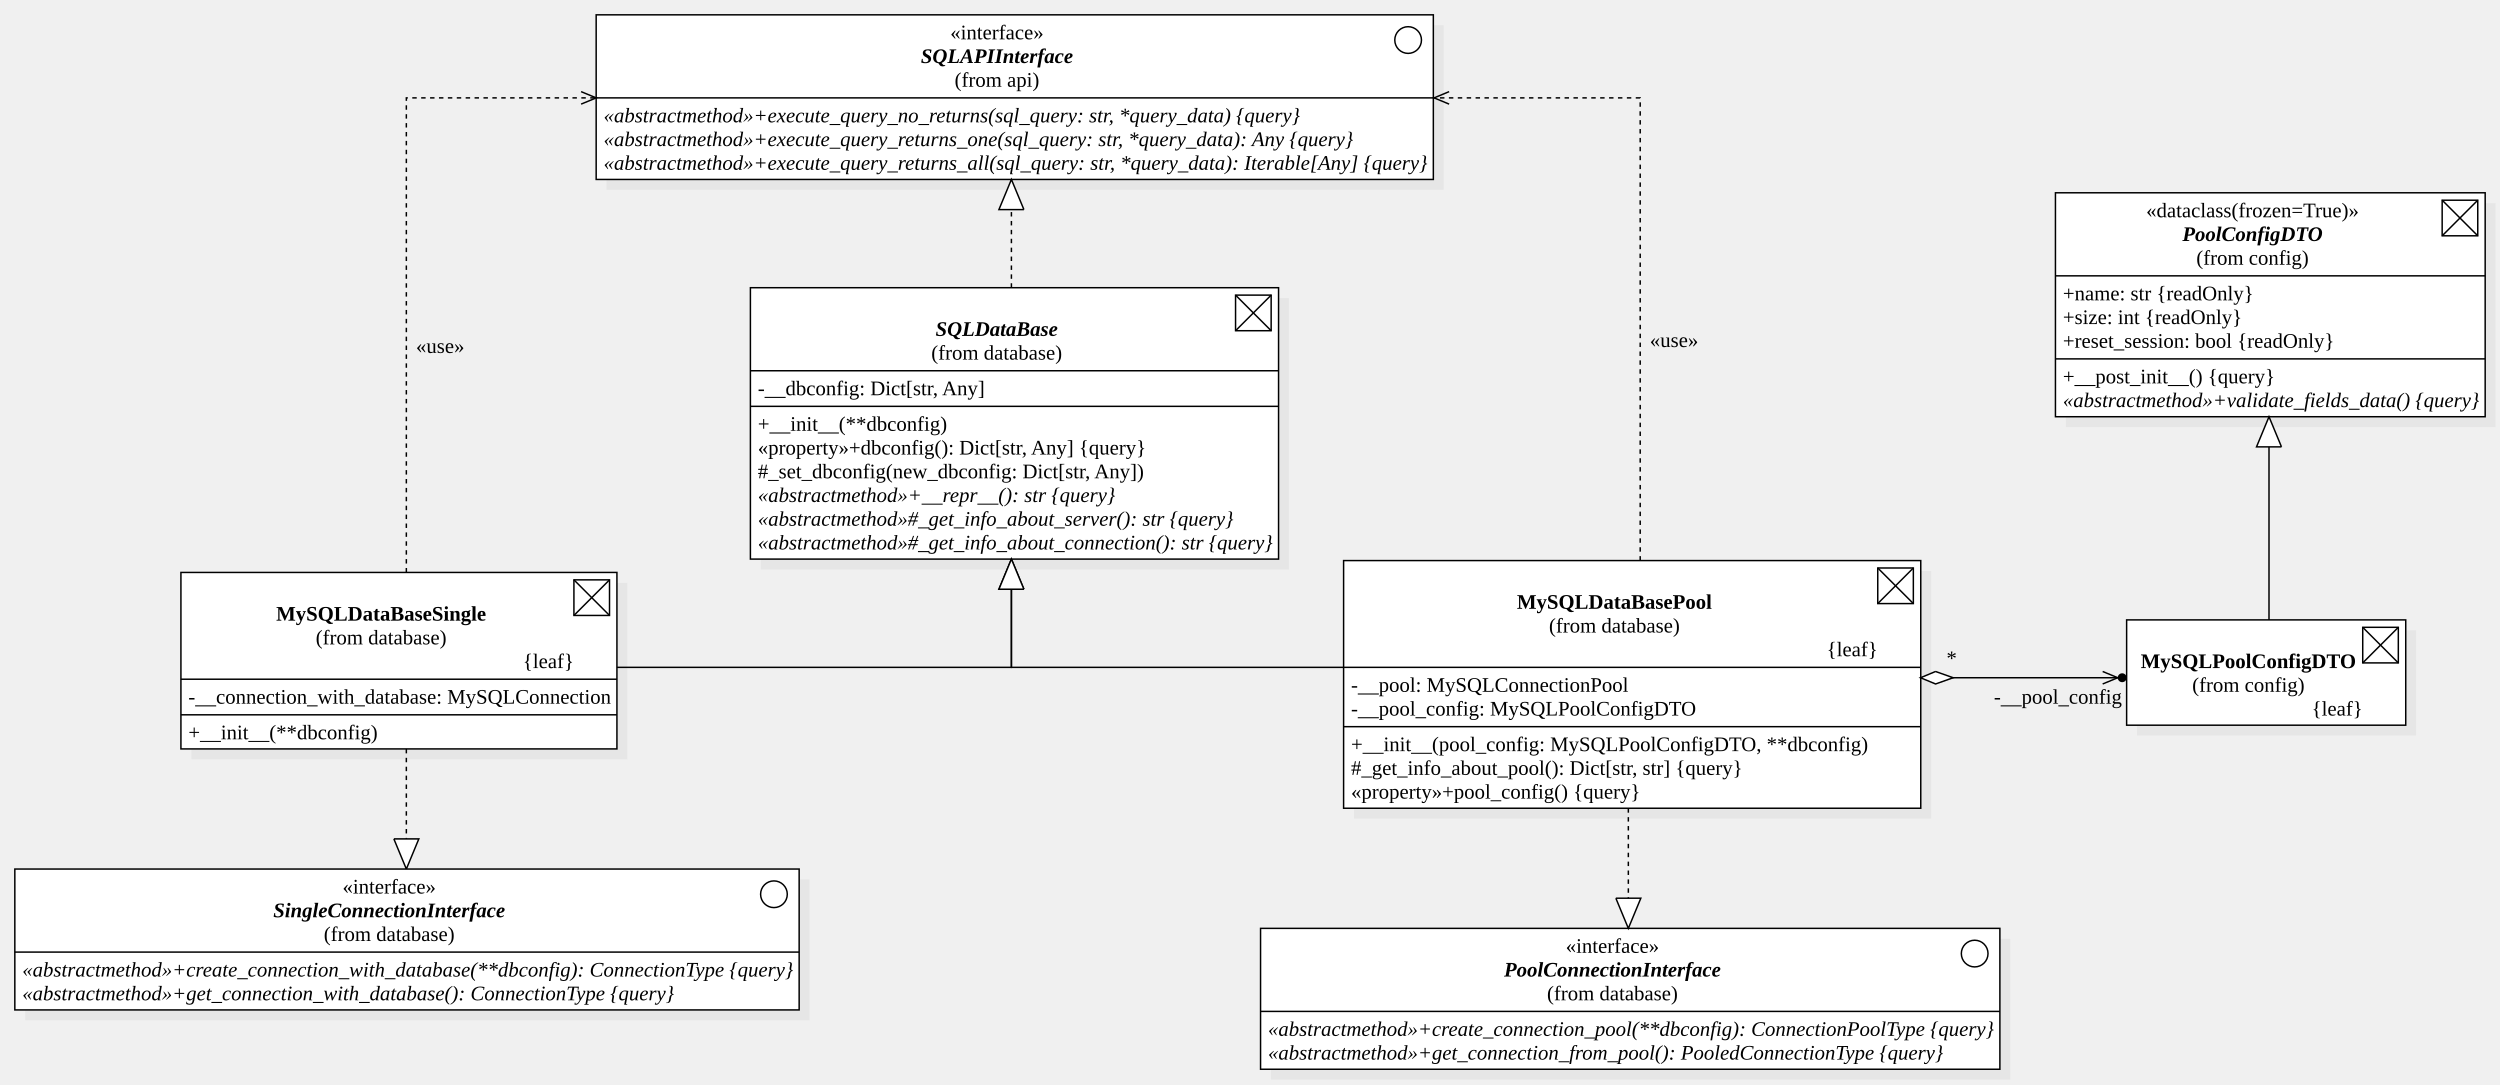
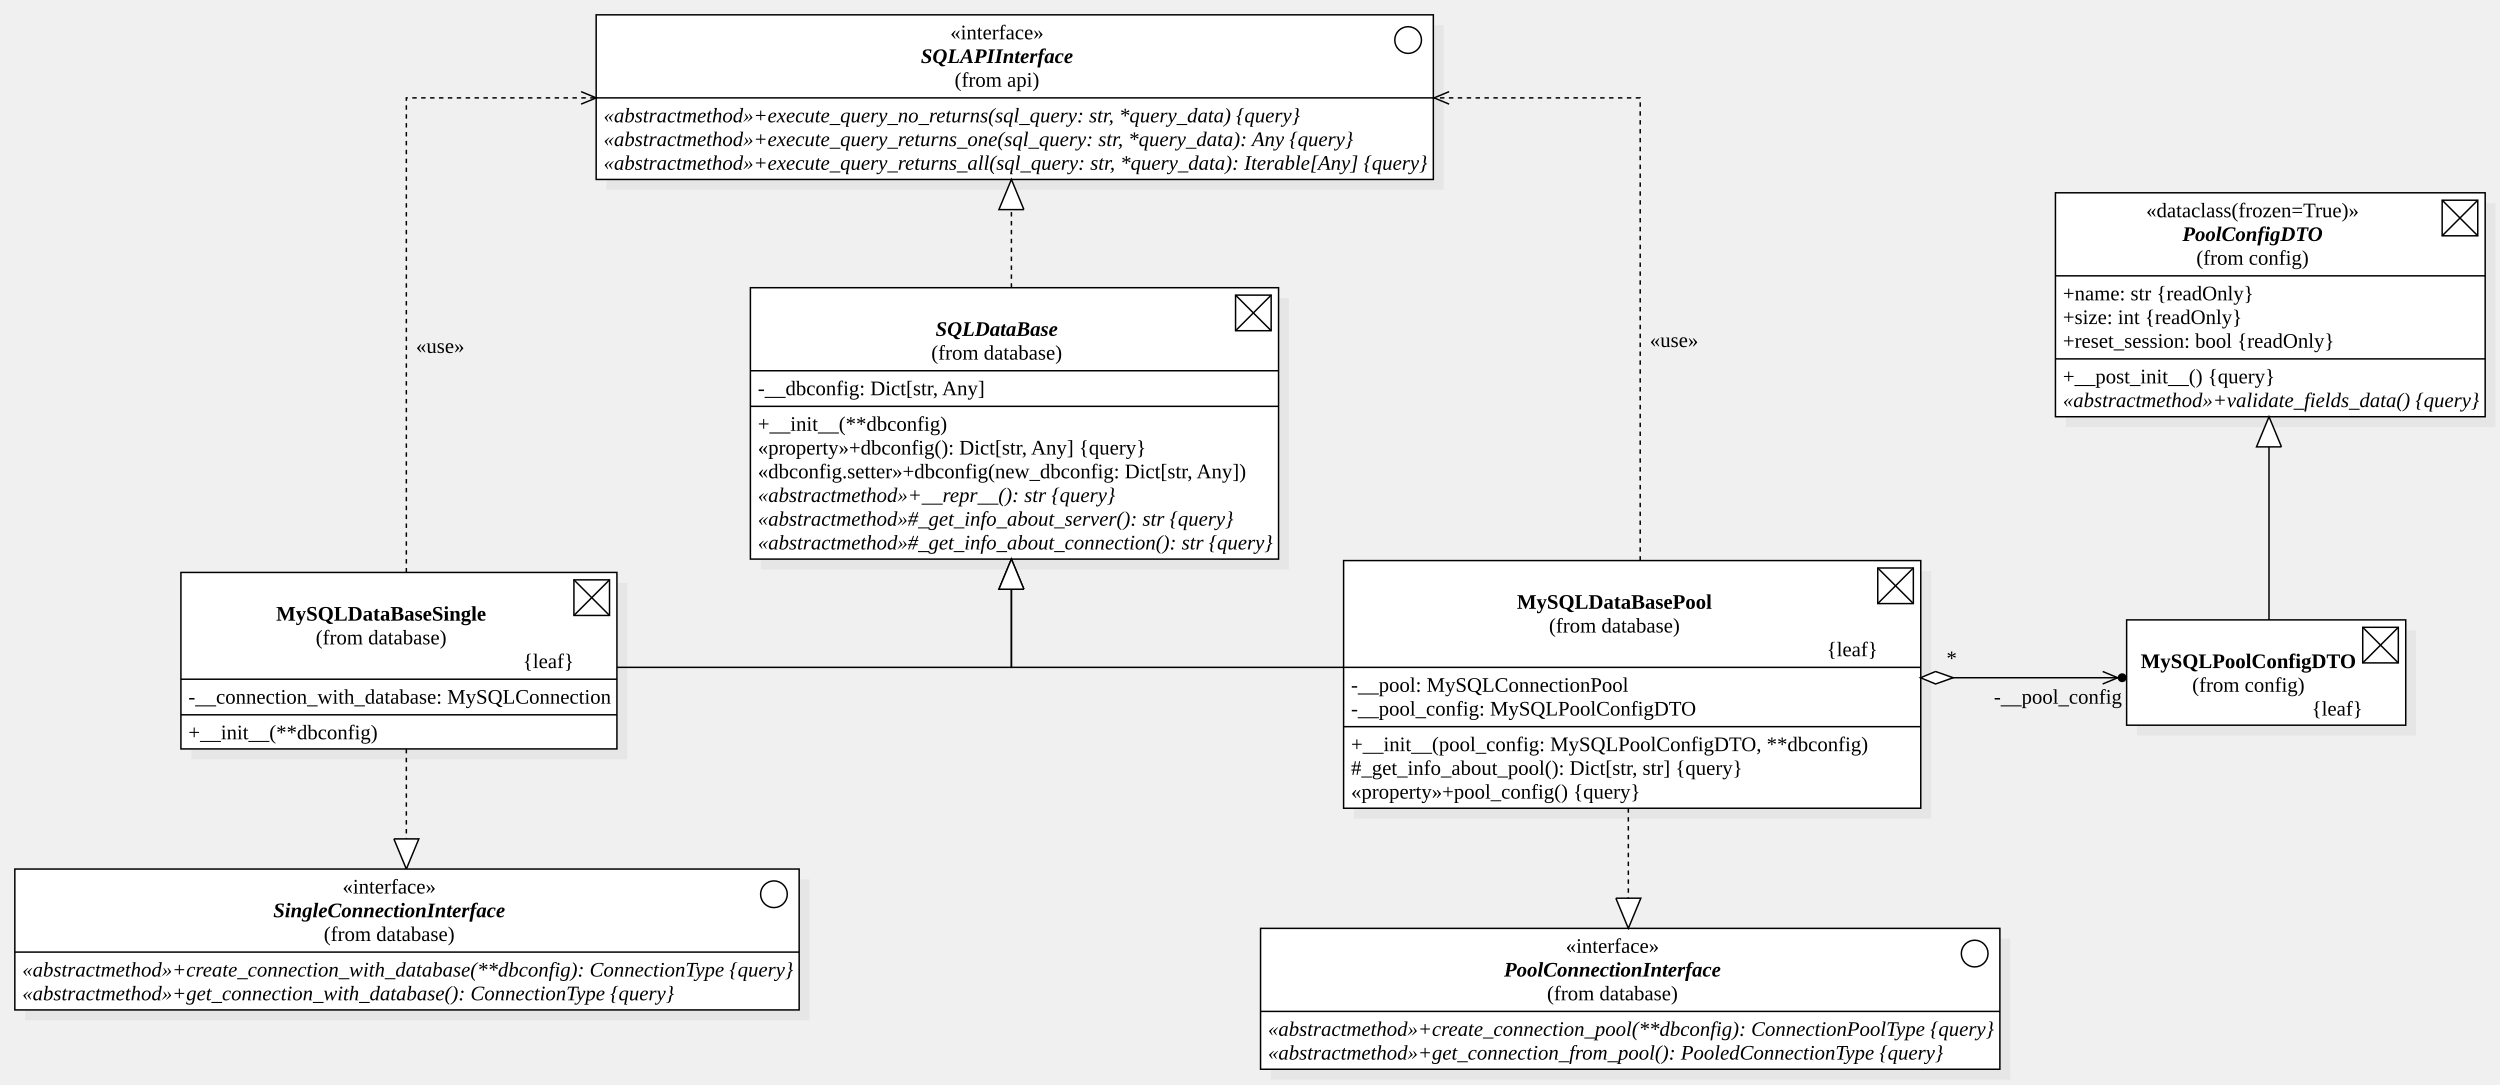
<svg xmlns="http://www.w3.org/2000/svg" version="1.1" width="1685.766" height="731">
  <defs />
  <g>
    <g transform="translate(-46,2) scale(1,1)">
      <rect fill="#C0C0C0" stroke="none" x="959" y="383" width="389.181" height="167" opacity="0.2" />
    </g>
    <g transform="translate(-46,2) scale(1,1)">
      <rect fill="#ffffff" stroke="none" x="952" y="376" width="389.181" height="167" />
    </g>
    <g transform="translate(-46,2) scale(1,1)">
      <path fill="none" stroke="#000000" d="M 952 376 L 1341.181 376 L 1341.181 543 L 952 543 L 952 376 Z Z" stroke-miterlimit="10" />
    </g>
    <g transform="translate(-46,2) scale(1,1)">
      <path fill="none" stroke="#000000" d="M 1312.181 381 L 1336.181 381 L 1336.181 405 L 1312.181 405 L 1312.181 381 Z Z" stroke-miterlimit="10" />
    </g>
    <g transform="translate(-46,2) scale(1,1)">
      <path fill="none" stroke="#000000" d="M 1312.181 381 L 1336.181 405" stroke-miterlimit="10" />
    </g>
    <g transform="translate(-46,2) scale(1,1)">
      <path fill="none" stroke="#000000" d="M 1336.181 381 L 1312.181 405" stroke-miterlimit="10" />
    </g>
    <g transform="translate(-46,2) scale(1,1)">
      <path fill="none" stroke="#000000" d="M 952 448 L 1341.181 448" stroke-miterlimit="10" />
    </g>
    <g transform="translate(-46,2) scale(1,1)">
      <path fill="none" stroke="#000000" d="M 952 488 L 1341.181 488" stroke-miterlimit="10" />
    </g>
    <g transform="translate(-46,2) scale(1,1)">
      <g>
        <path fill="none" stroke="none" />
        <text fill="#000000" stroke="none" font-family="Times New Roman" font-size="14px" font-style="normal" font-weight="normal" text-decoration="none" x="1134.59" y="387.5" />
      </g>
    </g>
    <g transform="translate(-46,2) scale(1,1)">
      <g>
        <path fill="none" stroke="none" />
        <text fill="#000000" stroke="none" font-family="Times New Roman" font-size="14px" font-style="normal" font-weight="bold" text-decoration="none" x="1068.87" y="408.5">MySQLDataBasePool</text>
      </g>
    </g>
    <g transform="translate(-46,2) scale(1,1)">
      <g>
        <path fill="none" stroke="none" />
        <text fill="#000000" stroke="none" font-family="Times New Roman" font-size="14px" font-style="normal" font-weight="normal" text-decoration="none" x="1090.475" y="424.5">(from database)</text>
      </g>
    </g>
    <g transform="translate(-46,2) scale(1,1)">
      <g>
        <path fill="none" stroke="none" />
        <text fill="#000000" stroke="none" font-family="Times New Roman" font-size="14px" font-style="normal" font-weight="normal" text-decoration="none" x="1277.762" y="440.5">{leaf}</text>
      </g>
    </g>
    <g transform="translate(-46,2) scale(1,1)">
      <g>
        <path fill="none" stroke="none" />
        <text fill="#000000" stroke="none" font-family="Times New Roman" font-size="14px" font-style="normal" font-weight="normal" text-decoration="none" x="957" y="464.5">-__pool: MySQLConnectionPool</text>
      </g>
    </g>
    <g transform="translate(-46,2) scale(1,1)">
      <g>
        <path fill="none" stroke="none" />
        <text fill="#000000" stroke="none" font-family="Times New Roman" font-size="14px" font-style="normal" font-weight="normal" text-decoration="none" x="957" y="480.5">-__pool_config: MySQLPoolConfigDTO</text>
      </g>
    </g>
    <g transform="translate(-46,2) scale(1,1)">
      <g>
        <path fill="none" stroke="none" />
        <text fill="#000000" stroke="none" font-family="Times New Roman" font-size="14px" font-style="normal" font-weight="normal" text-decoration="none" x="957" y="504.5">+__init__(pool_config: MySQLPoolConfigDTO, **dbconfig)</text>
      </g>
    </g>
    <g transform="translate(-46,2) scale(1,1)">
      <g>
        <path fill="none" stroke="none" />
        <text fill="#000000" stroke="none" font-family="Times New Roman" font-size="14px" font-style="normal" font-weight="normal" text-decoration="none" x="957" y="520.5">#_get_info_about_pool(): Dict[str, str] {query}</text>
      </g>
    </g>
    <g transform="translate(-46,2) scale(1,1)">
      <g>
        <path fill="none" stroke="none" />
        <text fill="#000000" stroke="none" font-family="Times New Roman" font-size="14px" font-style="normal" font-weight="normal" text-decoration="none" x="957" y="536.5">«property»+pool_config() {query}</text>
      </g>
    </g>
    <g transform="translate(-46,2) scale(1,1)">
      <rect fill="#C0C0C0" stroke="none" x="175" y="391" width="293.997" height="119" opacity="0.2" />
    </g>
    <g transform="translate(-46,2) scale(1,1)">
      <rect fill="#ffffff" stroke="none" x="168" y="384" width="293.997" height="119" />
    </g>
    <g transform="translate(-46,2) scale(1,1)">
      <path fill="none" stroke="#000000" d="M 168 384 L 461.997 384 L 461.997 503 L 168 503 L 168 384 Z Z" stroke-miterlimit="10" />
    </g>
    <g transform="translate(-46,2) scale(1,1)">
      <path fill="none" stroke="#000000" d="M 432.997 389 L 456.997 389 L 456.997 413 L 432.997 413 L 432.997 389 Z Z" stroke-miterlimit="10" />
    </g>
    <g transform="translate(-46,2) scale(1,1)">
      <path fill="none" stroke="#000000" d="M 432.997 389 L 456.997 413" stroke-miterlimit="10" />
    </g>
    <g transform="translate(-46,2) scale(1,1)">
      <path fill="none" stroke="#000000" d="M 456.997 389 L 432.997 413" stroke-miterlimit="10" />
    </g>
    <g transform="translate(-46,2) scale(1,1)">
      <path fill="none" stroke="#000000" d="M 168 456 L 461.997 456" stroke-miterlimit="10" />
    </g>
    <g transform="translate(-46,2) scale(1,1)">
      <path fill="none" stroke="#000000" d="M 168 480 L 461.997 480" stroke-miterlimit="10" />
    </g>
    <g transform="translate(-46,2) scale(1,1)">
      <g>
        <path fill="none" stroke="none" />
        <text fill="#000000" stroke="none" font-family="Times New Roman" font-size="14px" font-style="normal" font-weight="normal" text-decoration="none" x="302.999" y="395.5" />
      </g>
    </g>
    <g transform="translate(-46,2) scale(1,1)">
      <g>
        <path fill="none" stroke="none" />
        <text fill="#000000" stroke="none" font-family="Times New Roman" font-size="14px" font-style="normal" font-weight="bold" text-decoration="none" x="232.216" y="416.5">MySQLDataBaseSingle</text>
      </g>
    </g>
    <g transform="translate(-46,2) scale(1,1)">
      <g>
        <path fill="none" stroke="none" />
        <text fill="#000000" stroke="none" font-family="Times New Roman" font-size="14px" font-style="normal" font-weight="normal" text-decoration="none" x="258.883" y="432.5">(from database)</text>
      </g>
    </g>
    <g transform="translate(-46,2) scale(1,1)">
      <g>
        <path fill="none" stroke="none" />
        <text fill="#000000" stroke="none" font-family="Times New Roman" font-size="14px" font-style="normal" font-weight="normal" text-decoration="none" x="398.578" y="448.5">{leaf}</text>
      </g>
    </g>
    <g transform="translate(-46,2) scale(1,1)">
      <g>
        <path fill="none" stroke="none" />
        <text fill="#000000" stroke="none" font-family="Times New Roman" font-size="14px" font-style="normal" font-weight="normal" text-decoration="none" x="173" y="472.5">-__connection_with_database: MySQLConnection</text>
      </g>
    </g>
    <g transform="translate(-46,2) scale(1,1)">
      <g>
        <path fill="none" stroke="none" />
        <text fill="#000000" stroke="none" font-family="Times New Roman" font-size="14px" font-style="normal" font-weight="normal" text-decoration="none" x="173" y="496.5">+__init__(**dbconfig)</text>
      </g>
    </g>
    <g transform="translate(-46,2) scale(1,1)">
      <rect fill="#C0C0C0" stroke="none" x="559" y="199" width="356.143" height="183" opacity="0.2" />
    </g>
    <g transform="translate(-46,2) scale(1,1)">
      <rect fill="#ffffff" stroke="none" x="552" y="192" width="356.143" height="183" />
    </g>
    <g transform="translate(-46,2) scale(1,1)">
      <path fill="none" stroke="#000000" d="M 552 192 L 908.143 192 L 908.143 375 L 552 375 L 552 192 Z Z" stroke-miterlimit="10" />
    </g>
    <g transform="translate(-46,2) scale(1,1)">
      <path fill="none" stroke="#000000" d="M 879.143 197 L 903.143 197 L 903.143 221 L 879.143 221 L 879.143 197 Z Z" stroke-miterlimit="10" />
    </g>
    <g transform="translate(-46,2) scale(1,1)">
      <path fill="none" stroke="#000000" d="M 879.143 197 L 903.143 221" stroke-miterlimit="10" />
    </g>
    <g transform="translate(-46,2) scale(1,1)">
      <path fill="none" stroke="#000000" d="M 903.143 197 L 879.143 221" stroke-miterlimit="10" />
    </g>
    <g transform="translate(-46,2) scale(1,1)">
      <path fill="none" stroke="#000000" d="M 552 248 L 908.143 248" stroke-miterlimit="10" />
    </g>
    <g transform="translate(-46,2) scale(1,1)">
      <path fill="none" stroke="#000000" d="M 552 272 L 908.143 272" stroke-miterlimit="10" />
    </g>
    <g transform="translate(-46,2) scale(1,1)">
      <g>
        <path fill="none" stroke="none" />
        <text fill="#000000" stroke="none" font-family="Times New Roman" font-size="14px" font-style="normal" font-weight="normal" text-decoration="none" x="718.071" y="203.5" />
      </g>
    </g>
    <g transform="translate(-46,2) scale(1,1)">
      <g>
        <path fill="none" stroke="none" />
        <text fill="#000000" stroke="none" font-family="Times New Roman" font-size="14px" font-style="italic" font-weight="bold" text-decoration="none" x="676.847" y="224.5">SQLDataBase</text>
      </g>
    </g>
    <g transform="translate(-46,2) scale(1,1)">
      <g>
        <path fill="none" stroke="none" />
        <text fill="#000000" stroke="none" font-family="Times New Roman" font-size="14px" font-style="normal" font-weight="normal" text-decoration="none" x="673.956" y="240.5">(from database)</text>
      </g>
    </g>
    <g transform="translate(-46,2) scale(1,1)">
      <g>
        <path fill="none" stroke="none" />
        <text fill="#000000" stroke="none" font-family="Times New Roman" font-size="14px" font-style="normal" font-weight="normal" text-decoration="none" x="557" y="264.5">-__dbconfig: Dict[str, Any]</text>
      </g>
    </g>
    <g transform="translate(-46,2) scale(1,1)">
      <g>
        <path fill="none" stroke="none" />
        <text fill="#000000" stroke="none" font-family="Times New Roman" font-size="14px" font-style="normal" font-weight="normal" text-decoration="none" x="557" y="288.5">+__init__(**dbconfig)</text>
      </g>
    </g>
    <g transform="translate(-46,2) scale(1,1)">
      <g>
        <path fill="none" stroke="none" />
        <text fill="#000000" stroke="none" font-family="Times New Roman" font-size="14px" font-style="normal" font-weight="normal" text-decoration="none" x="557" y="304.5">«property»+dbconfig(): Dict[str, Any] {query}</text>
      </g>
    </g>
    <g transform="translate(-46,2) scale(1,1)">
      <g>
        <path fill="none" stroke="none" />
-         <text fill="#000000" stroke="none" font-family="Times New Roman" font-size="14px" font-style="normal" font-weight="normal" text-decoration="none" x="557" y="320.5">#_set_dbconfig(new_dbconfig: Dict[str, Any])</text>
+         <text fill="#000000" stroke="none" font-family="Times New Roman" font-size="14px" font-style="normal" font-weight="normal" text-decoration="none" x="557" y="320.5">«dbconfig.setter»+dbconfig(new_dbconfig: Dict[str, Any])</text>
      </g>
    </g>
    <g transform="translate(-46,2) scale(1,1)">
      <g>
        <path fill="none" stroke="none" />
        <text fill="#000000" stroke="none" font-family="Times New Roman" font-size="14px" font-style="italic" font-weight="normal" text-decoration="none" x="557" y="336.5">«abstractmethod»+__repr__(): str {query}</text>
      </g>
    </g>
    <g transform="translate(-46,2) scale(1,1)">
      <g>
        <path fill="none" stroke="none" />
        <text fill="#000000" stroke="none" font-family="Times New Roman" font-size="14px" font-style="italic" font-weight="normal" text-decoration="none" x="557" y="352.5">«abstractmethod»#_get_info_about_server(): str {query}</text>
      </g>
    </g>
    <g transform="translate(-46,2) scale(1,1)">
      <g>
        <path fill="none" stroke="none" />
        <text fill="#000000" stroke="none" font-family="Times New Roman" font-size="14px" font-style="italic" font-weight="normal" text-decoration="none" x="557" y="368.5">«abstractmethod»#_get_info_about_connection(): str {query}</text>
      </g>
    </g>
    <g transform="translate(-46,2) scale(1,1)">
      <path fill="none" stroke="#000000" d="M 462 448 L 728 448 L 728 375" stroke-miterlimit="10" />
    </g>
    <g transform="translate(-46,2) scale(1,1)">
      <path fill="#FFFFFF" stroke="none" d="M 736.419 395.325 L 728 375 L 719.581 395.325" />
    </g>
    <g transform="translate(-46,2) scale(1,1)">
      <path fill="none" stroke="#000000" d="M 736.419 395.325 L 728 375 L 719.581 395.325 L 736.419 395.325" stroke-miterlimit="10" />
    </g>
    <g transform="translate(-46,2) scale(1,1)">
      <path fill="none" stroke="#000000" d="M 952 448 L 728 448 L 728 375" stroke-miterlimit="10" />
    </g>
    <g transform="translate(-46,2) scale(1,1)">
      <path fill="#FFFFFF" stroke="none" d="M 736.419 395.325 L 728 375 L 719.581 395.325" />
    </g>
    <g transform="translate(-46,2) scale(1,1)">
      <path fill="none" stroke="#000000" d="M 736.419 395.325 L 728 375 L 719.581 395.325 L 736.419 395.325" stroke-miterlimit="10" />
    </g>
    <g transform="translate(-46,2) scale(1,1)">
      <rect fill="#C0C0C0" stroke="none" x="903" y="631" width="498.535" height="95" opacity="0.2" />
    </g>
    <g transform="translate(-46,2) scale(1,1)">
      <rect fill="#ffffff" stroke="none" x="896" y="624" width="498.535" height="95" />
    </g>
    <g transform="translate(-46,2) scale(1,1)">
      <path fill="none" stroke="#000000" d="M 896 624 L 1394.535 624 L 1394.535 719 L 896 719 L 896 624 Z Z" stroke-miterlimit="10" />
    </g>
    <g transform="translate(-46,2) scale(1,1)">
      <path fill="#ffffff" stroke="none" d="M 1368.535 641 C 1368.535 636.029 1372.565 632 1377.535 632 C 1382.506 632 1386.535 636.029 1386.535 641 C 1386.535 645.971 1382.506 650 1377.535 650 C 1372.565 650 1368.535 645.971 1368.535 641 Z" />
    </g>
    <g transform="translate(-46,2) scale(1,1)">
      <path fill="none" stroke="#000000" d="M 1368.535 641 C 1368.535 636.029 1372.565 632 1377.535 632 C 1382.506 632 1386.535 636.029 1386.535 641 C 1386.535 645.971 1382.506 650 1377.535 650 C 1372.565 650 1368.535 645.971 1368.535 641 Z" stroke-miterlimit="10" />
    </g>
    <g transform="translate(-46,2) scale(1,1)">
      <path fill="none" stroke="#000000" d="M 896 680 L 1394.535 680" stroke-miterlimit="10" />
    </g>
    <g transform="translate(-46,2) scale(1,1)">
      <g>
        <path fill="none" stroke="none" />
        <text fill="#000000" stroke="none" font-family="Times New Roman" font-size="14px" font-style="normal" font-weight="normal" text-decoration="none" x="1101.788" y="640.5">«interface»</text>
      </g>
    </g>
    <g transform="translate(-46,2) scale(1,1)">
      <g>
        <path fill="none" stroke="none" />
        <text fill="#000000" stroke="none" font-family="Times New Roman" font-size="14px" font-style="italic" font-weight="bold" text-decoration="none" x="1060.157" y="656.5">PoolConnectionInterface</text>
      </g>
    </g>
    <g transform="translate(-46,2) scale(1,1)">
      <g>
        <path fill="none" stroke="none" />
        <text fill="#000000" stroke="none" font-family="Times New Roman" font-size="14px" font-style="normal" font-weight="normal" text-decoration="none" x="1089.152" y="672.5">(from database)</text>
      </g>
    </g>
    <g transform="translate(-46,2) scale(1,1)">
      <g>
        <path fill="none" stroke="none" />
        <text fill="#000000" stroke="none" font-family="Times New Roman" font-size="14px" font-style="italic" font-weight="normal" text-decoration="none" x="901" y="696.5">«abstractmethod»+create_connection_pool(**dbconfig): ConnectionPoolType {query}</text>
      </g>
    </g>
    <g transform="translate(-46,2) scale(1,1)">
      <g>
        <path fill="none" stroke="none" />
        <text fill="#000000" stroke="none" font-family="Times New Roman" font-size="14px" font-style="italic" font-weight="normal" text-decoration="none" x="901" y="712.5">«abstractmethod»+get_connection_from_pool(): PooledConnectionType {query}</text>
      </g>
    </g>
    <g transform="translate(-46,2) scale(1,1)">
      <path fill="none" stroke="#000000" d="M 1144 543 L 1144 624" stroke-miterlimit="10" stroke-dasharray="3" />
    </g>
    <g transform="translate(-46,2) scale(1,1)">
      <path fill="#FFFFFF" stroke="none" d="M 1135.581 603.675 L 1144 624 L 1152.419 603.675" />
    </g>
    <g transform="translate(-46,2) scale(1,1)">
      <path fill="none" stroke="#000000" d="M 1135.581 603.675 L 1144 624 L 1152.419 603.675 L 1135.581 603.675" stroke-miterlimit="10" />
    </g>
    <g transform="translate(-46,2) scale(1,1)">
      <path fill="none" stroke="#000000" d="M 320 503 L 320 584" stroke-miterlimit="10" stroke-dasharray="3" />
    </g>
    <g transform="translate(-46,2) scale(1,1)">
      <path fill="#FFFFFF" stroke="none" d="M 311.581 563.675 L 320 584 L 328.419 563.675" />
    </g>
    <g transform="translate(-46,2) scale(1,1)">
      <path fill="none" stroke="#000000" d="M 311.581 563.675 L 320 584 L 328.419 563.675 L 311.581 563.675" stroke-miterlimit="10" />
    </g>
    <g transform="translate(-46,2) scale(1,1)">
      <rect fill="#C0C0C0" stroke="none" x="63" y="591" width="528.873" height="95" opacity="0.2" />
    </g>
    <g transform="translate(-46,2) scale(1,1)">
      <rect fill="#ffffff" stroke="none" x="56" y="584" width="528.873" height="95" />
    </g>
    <g transform="translate(-46,2) scale(1,1)">
      <path fill="none" stroke="#000000" d="M 56 584 L 584.873 584 L 584.873 679 L 56 679 L 56 584 Z Z" stroke-miterlimit="10" />
    </g>
    <g transform="translate(-46,2) scale(1,1)">
      <path fill="#ffffff" stroke="none" d="M 558.873 601 C 558.873 596.029 562.902 592 567.873 592 C 572.844 592 576.873 596.029 576.873 601 C 576.873 605.971 572.844 610 567.873 610 C 562.902 610 558.873 605.971 558.873 601 Z" />
    </g>
    <g transform="translate(-46,2) scale(1,1)">
      <path fill="none" stroke="#000000" d="M 558.873 601 C 558.873 596.029 562.902 592 567.873 592 C 572.844 592 576.873 596.029 576.873 601 C 576.873 605.971 572.844 610 567.873 610 C 562.902 610 558.873 605.971 558.873 601 Z" stroke-miterlimit="10" />
    </g>
    <g transform="translate(-46,2) scale(1,1)">
      <path fill="none" stroke="#000000" d="M 56 640 L 584.873 640" stroke-miterlimit="10" />
    </g>
    <g transform="translate(-46,2) scale(1,1)">
      <g>
        <path fill="none" stroke="none" />
        <text fill="#000000" stroke="none" font-family="Times New Roman" font-size="14px" font-style="normal" font-weight="normal" text-decoration="none" x="276.957" y="600.5">«interface»</text>
      </g>
    </g>
    <g transform="translate(-46,2) scale(1,1)">
      <g>
        <path fill="none" stroke="none" />
        <text fill="#000000" stroke="none" font-family="Times New Roman" font-size="14px" font-style="italic" font-weight="bold" text-decoration="none" x="230.264" y="616.5">SingleConnectionInterface</text>
      </g>
    </g>
    <g transform="translate(-46,2) scale(1,1)">
      <g>
        <path fill="none" stroke="none" />
        <text fill="#000000" stroke="none" font-family="Times New Roman" font-size="14px" font-style="normal" font-weight="normal" text-decoration="none" x="264.321" y="632.5">(from database)</text>
      </g>
    </g>
    <g transform="translate(-46,2) scale(1,1)">
      <g>
        <path fill="none" stroke="none" />
        <text fill="#000000" stroke="none" font-family="Times New Roman" font-size="14px" font-style="italic" font-weight="normal" text-decoration="none" x="61" y="656.5">«abstractmethod»+create_connection_with_database(**dbconfig): ConnectionType {query}</text>
      </g>
    </g>
    <g transform="translate(-46,2) scale(1,1)">
      <g>
        <path fill="none" stroke="none" />
        <text fill="#000000" stroke="none" font-family="Times New Roman" font-size="14px" font-style="italic" font-weight="normal" text-decoration="none" x="61" y="672.5">«abstractmethod»+get_connection_with_database(): ConnectionType {query}</text>
      </g>
    </g>
    <g transform="translate(-46,2) scale(1,1)">
      <rect fill="#C0C0C0" stroke="none" x="1487" y="423" width="188.202" height="71" opacity="0.2" />
    </g>
    <g transform="translate(-46,2) scale(1,1)">
      <rect fill="#ffffff" stroke="none" x="1480" y="416" width="188.202" height="71" />
    </g>
    <g transform="translate(-46,2) scale(1,1)">
      <path fill="none" stroke="#000000" d="M 1480 416 L 1668.202 416 L 1668.202 487 L 1480 487 L 1480 416 Z Z" stroke-miterlimit="10" />
    </g>
    <g transform="translate(-46,2) scale(1,1)">
      <path fill="none" stroke="#000000" d="M 1639.202 421 L 1663.202 421 L 1663.202 445 L 1639.202 445 L 1639.202 421 Z Z" stroke-miterlimit="10" />
    </g>
    <g transform="translate(-46,2) scale(1,1)">
      <path fill="none" stroke="#000000" d="M 1639.202 421 L 1663.202 445" stroke-miterlimit="10" />
    </g>
    <g transform="translate(-46,2) scale(1,1)">
      <path fill="none" stroke="#000000" d="M 1663.202 421 L 1639.202 445" stroke-miterlimit="10" />
    </g>
    <g transform="translate(-46,2) scale(1,1)">
      <g>
        <path fill="none" stroke="none" />
        <text fill="#000000" stroke="none" font-family="Times New Roman" font-size="14px" font-style="normal" font-weight="normal" text-decoration="none" x="1562.101" y="427.5" />
      </g>
    </g>
    <g transform="translate(-46,2) scale(1,1)">
      <g>
        <path fill="none" stroke="none" />
        <text fill="#000000" stroke="none" font-family="Times New Roman" font-size="14px" font-style="normal" font-weight="bold" text-decoration="none" x="1489.5" y="448.5">MySQLPoolConfigDTO</text>
      </g>
    </g>
    <g transform="translate(-46,2) scale(1,1)">
      <g>
        <path fill="none" stroke="none" />
        <text fill="#000000" stroke="none" font-family="Times New Roman" font-size="14px" font-style="normal" font-weight="normal" text-decoration="none" x="1524.199" y="464.5">(from config)</text>
      </g>
    </g>
    <g transform="translate(-46,2) scale(1,1)">
      <g>
        <path fill="none" stroke="none" />
        <text fill="#000000" stroke="none" font-family="Times New Roman" font-size="14px" font-style="normal" font-weight="normal" text-decoration="none" x="1604.783" y="480.5">{leaf}</text>
      </g>
    </g>
    <g transform="translate(-46,2) scale(1,1)">
      <rect fill="#C0C0C0" stroke="none" x="455" y="15" width="564.509" height="111" opacity="0.2" />
    </g>
    <g transform="translate(-46,2) scale(1,1)">
      <rect fill="#ffffff" stroke="none" x="448" y="8" width="564.509" height="111" />
    </g>
    <g transform="translate(-46,2) scale(1,1)">
      <path fill="none" stroke="#000000" d="M 448 8 L 1012.509 8 L 1012.509 119 L 448 119 L 448 8 Z Z" stroke-miterlimit="10" />
    </g>
    <g transform="translate(-46,2) scale(1,1)">
      <path fill="#ffffff" stroke="none" d="M 986.509 25 C 986.509 20.029 990.538 16 995.509 16 C 1000.479 16 1004.509 20.029 1004.509 25 C 1004.509 29.971 1000.479 34 995.509 34 C 990.538 34 986.509 29.971 986.509 25 Z" />
    </g>
    <g transform="translate(-46,2) scale(1,1)">
      <path fill="none" stroke="#000000" d="M 986.509 25 C 986.509 20.029 990.538 16 995.509 16 C 1000.479 16 1004.509 20.029 1004.509 25 C 1004.509 29.971 1000.479 34 995.509 34 C 990.538 34 986.509 29.971 986.509 25 Z" stroke-miterlimit="10" />
    </g>
    <g transform="translate(-46,2) scale(1,1)">
      <path fill="none" stroke="#000000" d="M 448 64 L 1012.509 64" stroke-miterlimit="10" />
    </g>
    <g transform="translate(-46,2) scale(1,1)">
      <g>
        <path fill="none" stroke="none" />
        <text fill="#000000" stroke="none" font-family="Times New Roman" font-size="14px" font-style="normal" font-weight="normal" text-decoration="none" x="686.775" y="24.5">«interface»</text>
      </g>
    </g>
    <g transform="translate(-46,2) scale(1,1)">
      <g>
        <path fill="none" stroke="none" />
        <text fill="#000000" stroke="none" font-family="Times New Roman" font-size="14px" font-style="italic" font-weight="bold" text-decoration="none" x="666.923" y="40.5">SQLAPIInterface</text>
      </g>
    </g>
    <g transform="translate(-46,2) scale(1,1)">
      <g>
        <path fill="none" stroke="none" />
        <text fill="#000000" stroke="none" font-family="Times New Roman" font-size="14px" font-style="normal" font-weight="normal" text-decoration="none" x="689.684" y="56.5">(from api)</text>
      </g>
    </g>
    <g transform="translate(-46,2) scale(1,1)">
      <g>
        <path fill="none" stroke="none" />
        <text fill="#000000" stroke="none" font-family="Times New Roman" font-size="14px" font-style="italic" font-weight="normal" text-decoration="none" x="453" y="80.5">«abstractmethod»+execute_query_no_returns(sql_query: str, *query_data) {query}</text>
      </g>
    </g>
    <g transform="translate(-46,2) scale(1,1)">
      <g>
        <path fill="none" stroke="none" />
        <text fill="#000000" stroke="none" font-family="Times New Roman" font-size="14px" font-style="italic" font-weight="normal" text-decoration="none" x="453" y="96.5">«abstractmethod»+execute_query_returns_one(sql_query: str, *query_data): Any {query}</text>
      </g>
    </g>
    <g transform="translate(-46,2) scale(1,1)">
      <g>
        <path fill="none" stroke="none" />
        <text fill="#000000" stroke="none" font-family="Times New Roman" font-size="14px" font-style="italic" font-weight="normal" text-decoration="none" x="453" y="112.5">«abstractmethod»+execute_query_returns_all(sql_query: str, *query_data): Iterable[Any] {query}</text>
      </g>
    </g>
    <g transform="translate(-46,2) scale(1,1)">
      <path fill="none" stroke="#000000" d="M 728 192 L 728 119" stroke-miterlimit="10" stroke-dasharray="3" />
    </g>
    <g transform="translate(-46,2) scale(1,1)">
      <path fill="#FFFFFF" stroke="none" d="M 736.419 139.325 L 728 119 L 719.581 139.325" />
    </g>
    <g transform="translate(-46,2) scale(1,1)">
      <path fill="none" stroke="#000000" d="M 736.419 139.325 L 728 119 L 719.581 139.325 L 736.419 139.325" stroke-miterlimit="10" />
    </g>
    <g transform="translate(-46,2) scale(1,1)">
      <path fill="none" stroke="#000000" d="M 320 384 L 320 64 L 448 64" stroke-miterlimit="10" stroke-dasharray="3" />
    </g>
    <g transform="translate(-46,2) scale(1,1)">
      <path fill="none" stroke="#000000" d="M 437.837 68.21 L 448 64 L 437.837 59.79" stroke-miterlimit="10" />
    </g>
    <g transform="translate(-46,2) scale(1,1)">
      <g>
        <path fill="none" stroke="none" />
        <text fill="#000000" stroke="none" font-family="Times New Roman" font-size="14px" font-style="normal" font-weight="normal" text-decoration="none" x="326.5" y="236">«use»</text>
      </g>
    </g>
    <g transform="translate(-46,2) scale(1,1)">
      <path fill="none" stroke="#000000" d="M 1152 376 L 1152 64 L 1013 64" stroke-miterlimit="10" stroke-dasharray="3" />
    </g>
    <g transform="translate(-46,2) scale(1,1)">
      <path fill="none" stroke="#000000" d="M 1023.163 59.79 L 1013 64 L 1023.163 68.21" stroke-miterlimit="10" />
    </g>
    <g transform="translate(-46,2) scale(1,1)">
      <g>
        <path fill="none" stroke="none" />
        <text fill="#000000" stroke="none" font-family="Times New Roman" font-size="14px" font-style="normal" font-weight="normal" text-decoration="none" x="1158.5" y="232">«use»</text>
      </g>
    </g>
    <g transform="translate(-46,2) scale(1,1)">
      <rect fill="#C0C0C0" stroke="none" x="1439" y="135" width="289.766" height="151" opacity="0.2" />
    </g>
    <g transform="translate(-46,2) scale(1,1)">
      <rect fill="#ffffff" stroke="none" x="1432" y="128" width="289.766" height="151" />
    </g>
    <g transform="translate(-46,2) scale(1,1)">
      <path fill="none" stroke="#000000" d="M 1432 128 L 1721.766 128 L 1721.766 279 L 1432 279 L 1432 128 Z Z" stroke-miterlimit="10" />
    </g>
    <g transform="translate(-46,2) scale(1,1)">
      <path fill="none" stroke="#000000" d="M 1692.766 133 L 1716.766 133 L 1716.766 157 L 1692.766 157 L 1692.766 133 Z Z" stroke-miterlimit="10" />
    </g>
    <g transform="translate(-46,2) scale(1,1)">
      <path fill="none" stroke="#000000" d="M 1692.766 133 L 1716.766 157" stroke-miterlimit="10" />
    </g>
    <g transform="translate(-46,2) scale(1,1)">
      <path fill="none" stroke="#000000" d="M 1716.766 133 L 1692.766 157" stroke-miterlimit="10" />
    </g>
    <g transform="translate(-46,2) scale(1,1)">
      <path fill="none" stroke="#000000" d="M 1432 184 L 1721.766 184" stroke-miterlimit="10" />
    </g>
    <g transform="translate(-46,2) scale(1,1)">
      <path fill="none" stroke="#000000" d="M 1432 240 L 1721.766 240" stroke-miterlimit="10" />
    </g>
    <g transform="translate(-46,2) scale(1,1)">
      <g>
        <path fill="none" stroke="none" />
        <text fill="#000000" stroke="none" font-family="Times New Roman" font-size="14px" font-style="normal" font-weight="normal" text-decoration="none" x="1493.164" y="144.5">«dataclass(frozen=True)»</text>
      </g>
    </g>
    <g transform="translate(-46,2) scale(1,1)">
      <g>
        <path fill="none" stroke="none" />
        <text fill="#000000" stroke="none" font-family="Times New Roman" font-size="14px" font-style="italic" font-weight="bold" text-decoration="none" x="1517.564" y="160.5">PoolConfigDTO</text>
      </g>
    </g>
    <g transform="translate(-46,2) scale(1,1)">
      <g>
        <path fill="none" stroke="none" />
        <text fill="#000000" stroke="none" font-family="Times New Roman" font-size="14px" font-style="normal" font-weight="normal" text-decoration="none" x="1526.981" y="176.5">(from config)</text>
      </g>
    </g>
    <g transform="translate(-46,2) scale(1,1)">
      <g>
        <path fill="none" stroke="none" />
        <text fill="#000000" stroke="none" font-family="Times New Roman" font-size="14px" font-style="normal" font-weight="normal" text-decoration="none" x="1437" y="200.5">+name: str {readOnly}</text>
      </g>
    </g>
    <g transform="translate(-46,2) scale(1,1)">
      <g>
        <path fill="none" stroke="none" />
        <text fill="#000000" stroke="none" font-family="Times New Roman" font-size="14px" font-style="normal" font-weight="normal" text-decoration="none" x="1437" y="216.5">+size: int {readOnly}</text>
      </g>
    </g>
    <g transform="translate(-46,2) scale(1,1)">
      <g>
        <path fill="none" stroke="none" />
        <text fill="#000000" stroke="none" font-family="Times New Roman" font-size="14px" font-style="normal" font-weight="normal" text-decoration="none" x="1437" y="232.5">+reset_session: bool {readOnly}</text>
      </g>
    </g>
    <g transform="translate(-46,2) scale(1,1)">
      <g>
        <path fill="none" stroke="none" />
        <text fill="#000000" stroke="none" font-family="Times New Roman" font-size="14px" font-style="normal" font-weight="normal" text-decoration="none" x="1437" y="256.5">+__post_init__() {query}</text>
      </g>
    </g>
    <g transform="translate(-46,2) scale(1,1)">
      <g>
        <path fill="none" stroke="none" />
        <text fill="#000000" stroke="none" font-family="Times New Roman" font-size="14px" font-style="italic" font-weight="normal" text-decoration="none" x="1437" y="272.5">«abstractmethod»+validate_fields_data() {query}</text>
      </g>
    </g>
    <g transform="translate(-46,2) scale(1,1)">
      <path fill="none" stroke="#000000" d="M 1576 416 L 1576 279" stroke-miterlimit="10" />
    </g>
    <g transform="translate(-46,2) scale(1,1)">
      <path fill="#FFFFFF" stroke="none" d="M 1584.419 299.325 L 1576 279 L 1567.581 299.325" />
    </g>
    <g transform="translate(-46,2) scale(1,1)">
      <path fill="none" stroke="#000000" d="M 1584.419 299.325 L 1576 279 L 1567.581 299.325 L 1584.419 299.325" stroke-miterlimit="10" />
    </g>
    <g transform="translate(-46,2) scale(1,1)">
      <path fill="none" stroke="#000000" d="M 1480 455 L 1341 455" stroke-miterlimit="10" />
    </g>
    <g transform="translate(-46,2) scale(1,1)">
      <path fill="#FFFFFF" stroke="none" d="M 1351.163 450.79 L 1341 455 L 1351.163 459.21 L 1363 455" />
    </g>
    <g transform="translate(-46,2) scale(1,1)">
      <path fill="none" stroke="#000000" d="M 1351.163 450.79 L 1341 455 L 1351.163 459.21 L 1363 455 L 1351.163 450.79" stroke-miterlimit="10" />
    </g>
    <g transform="translate(-46,2) scale(1,1)">
      <path fill="none" stroke="#000000" d="M 1463.837 459.21 L 1474 455 L 1463.837 450.79" stroke-miterlimit="10" />
    </g>
    <g transform="translate(-46,2) scale(1,1)">
      <path fill="#000000" stroke="none" d="M 1474 455 C 1474 453.343 1475.343 452 1477 452 C 1478.657 452 1480 453.343 1480 455 C 1480 456.657 1478.657 458 1477 458 C 1475.343 458 1474 456.657 1474 455 Z" />
    </g>
    <g transform="translate(-46,2) scale(1,1)">
      <g>
        <path fill="none" stroke="none" />
        <text fill="#000000" stroke="none" font-family="Times New Roman" font-size="14px" font-style="normal" font-weight="normal" text-decoration="none" x="1390.5" y="472.5">-__pool_config</text>
      </g>
    </g>
    <g transform="translate(-46,2) scale(1,1)">
      <g>
        <path fill="none" stroke="none" />
        <text fill="#000000" stroke="none" font-family="Times New Roman" font-size="14px" font-style="normal" font-weight="normal" text-decoration="none" x="1358.5" y="446.5">*</text>
      </g>
    </g>
  </g>
</svg>
